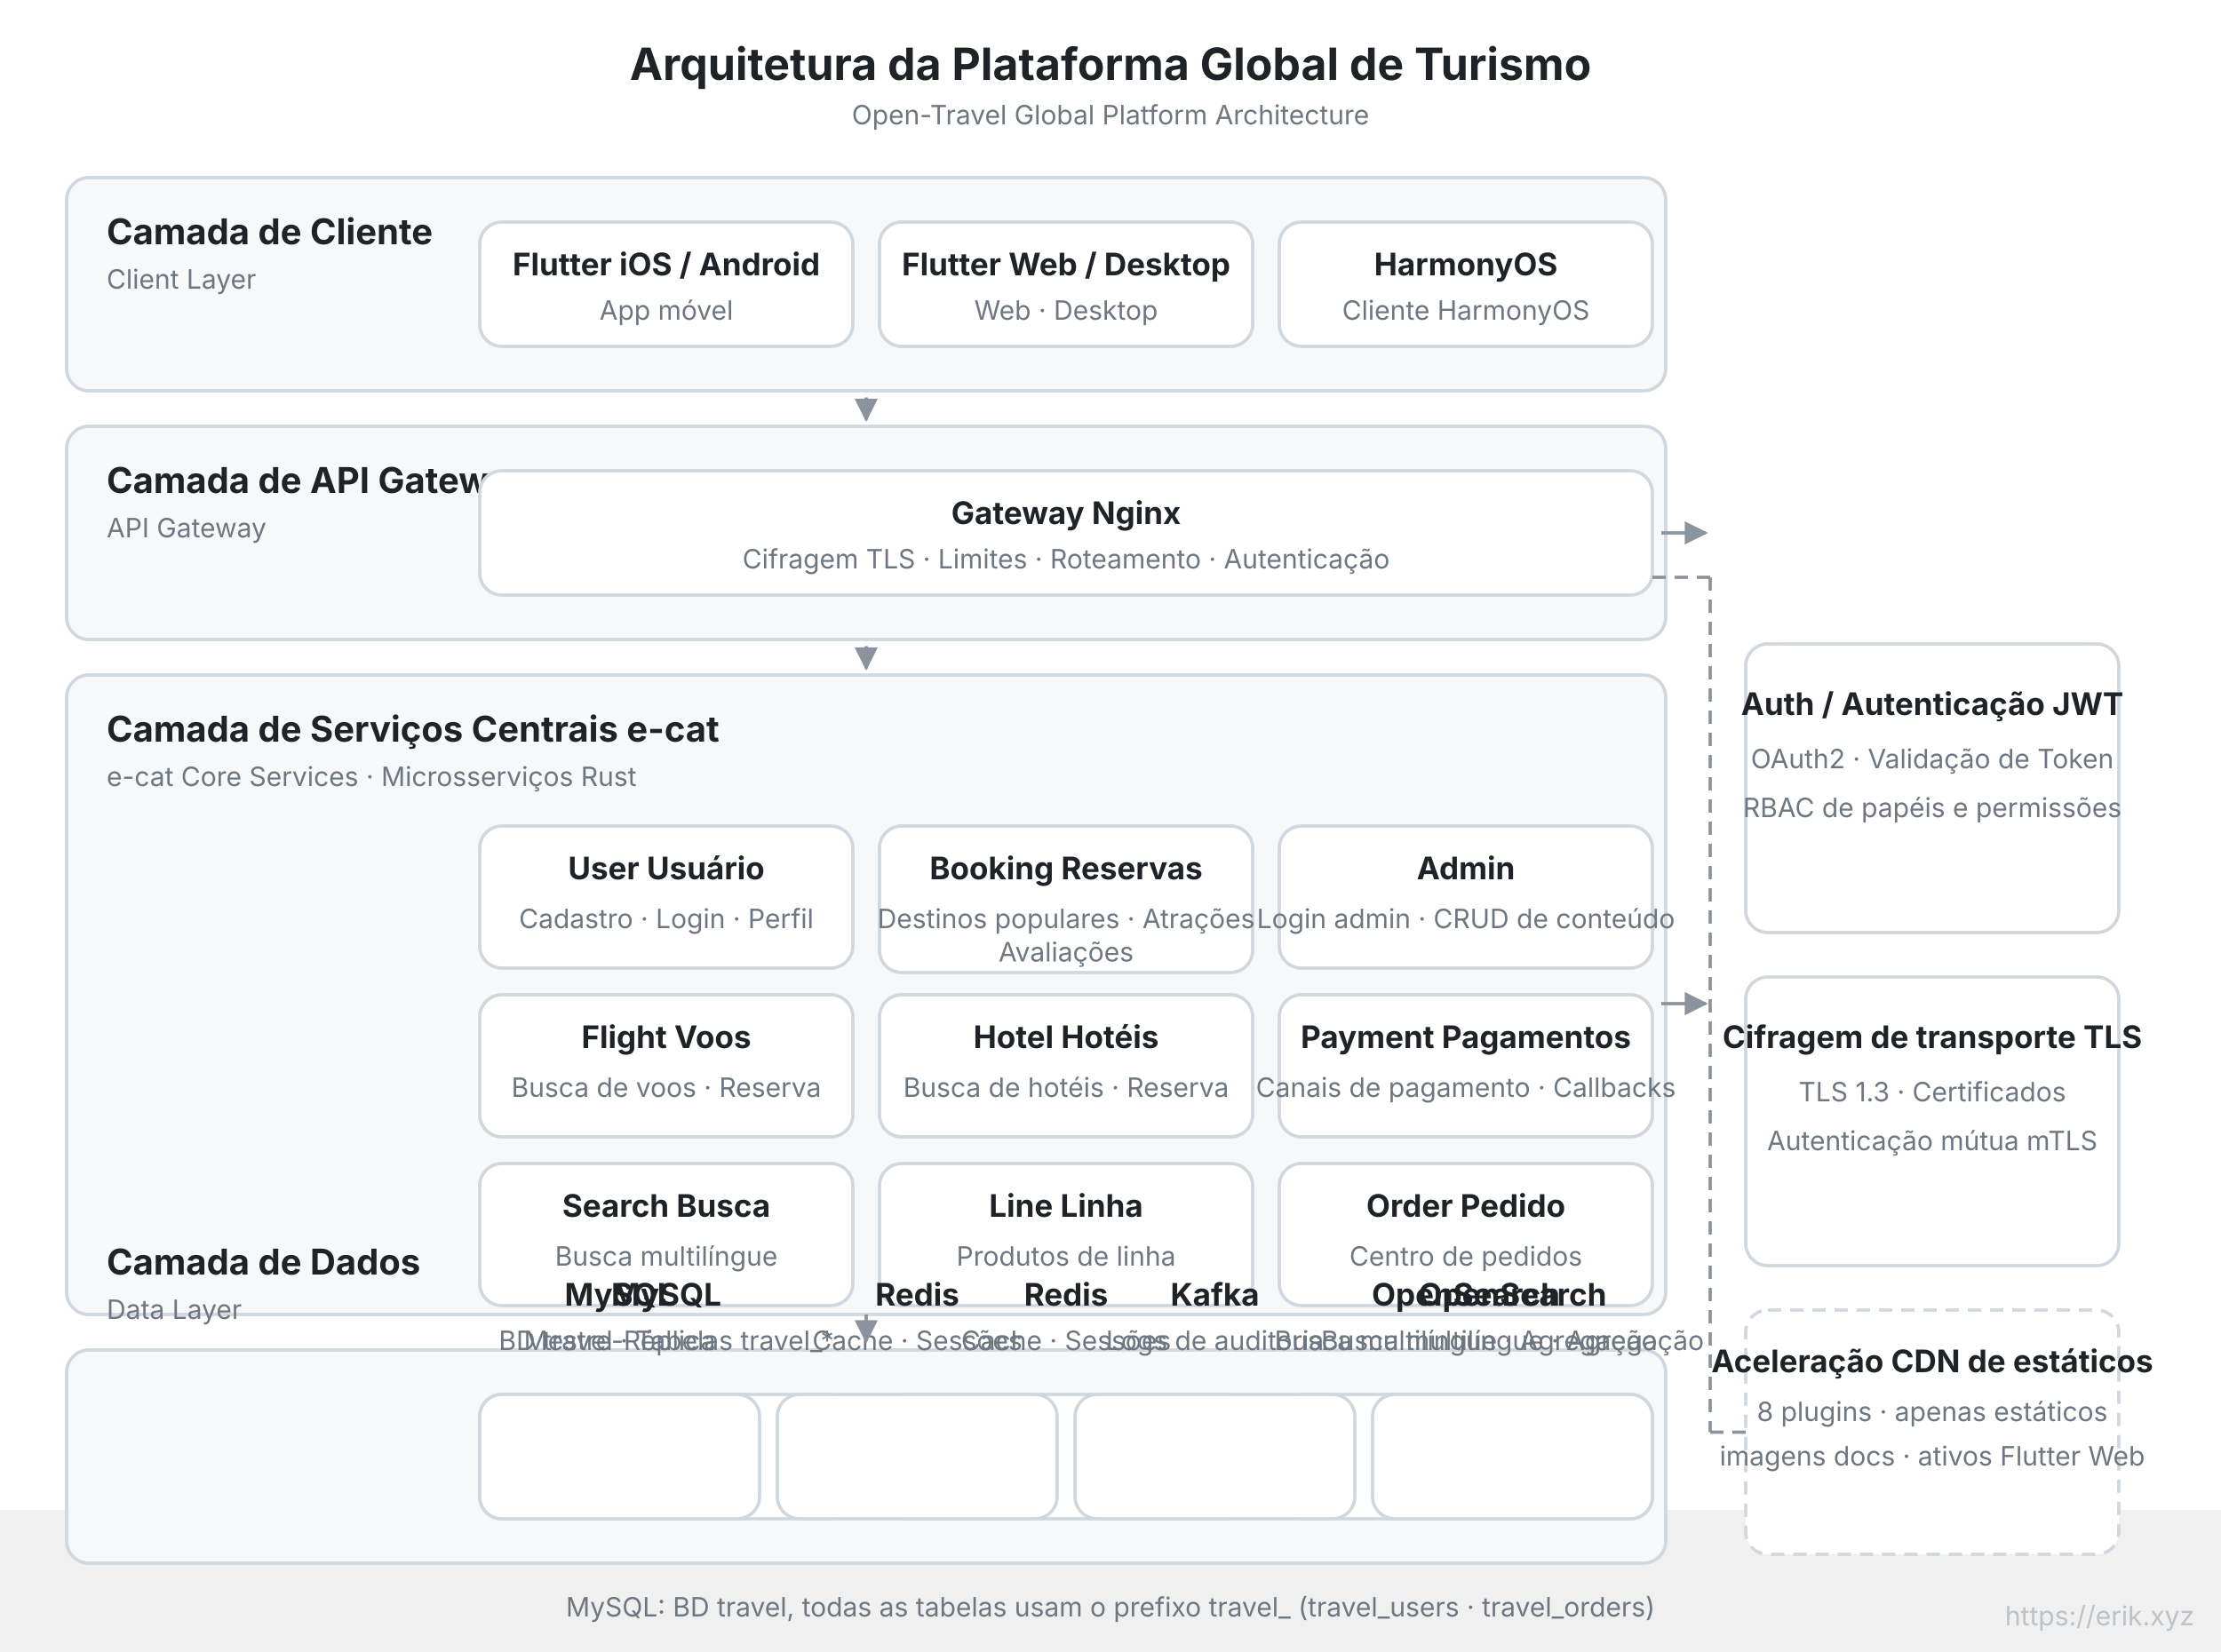
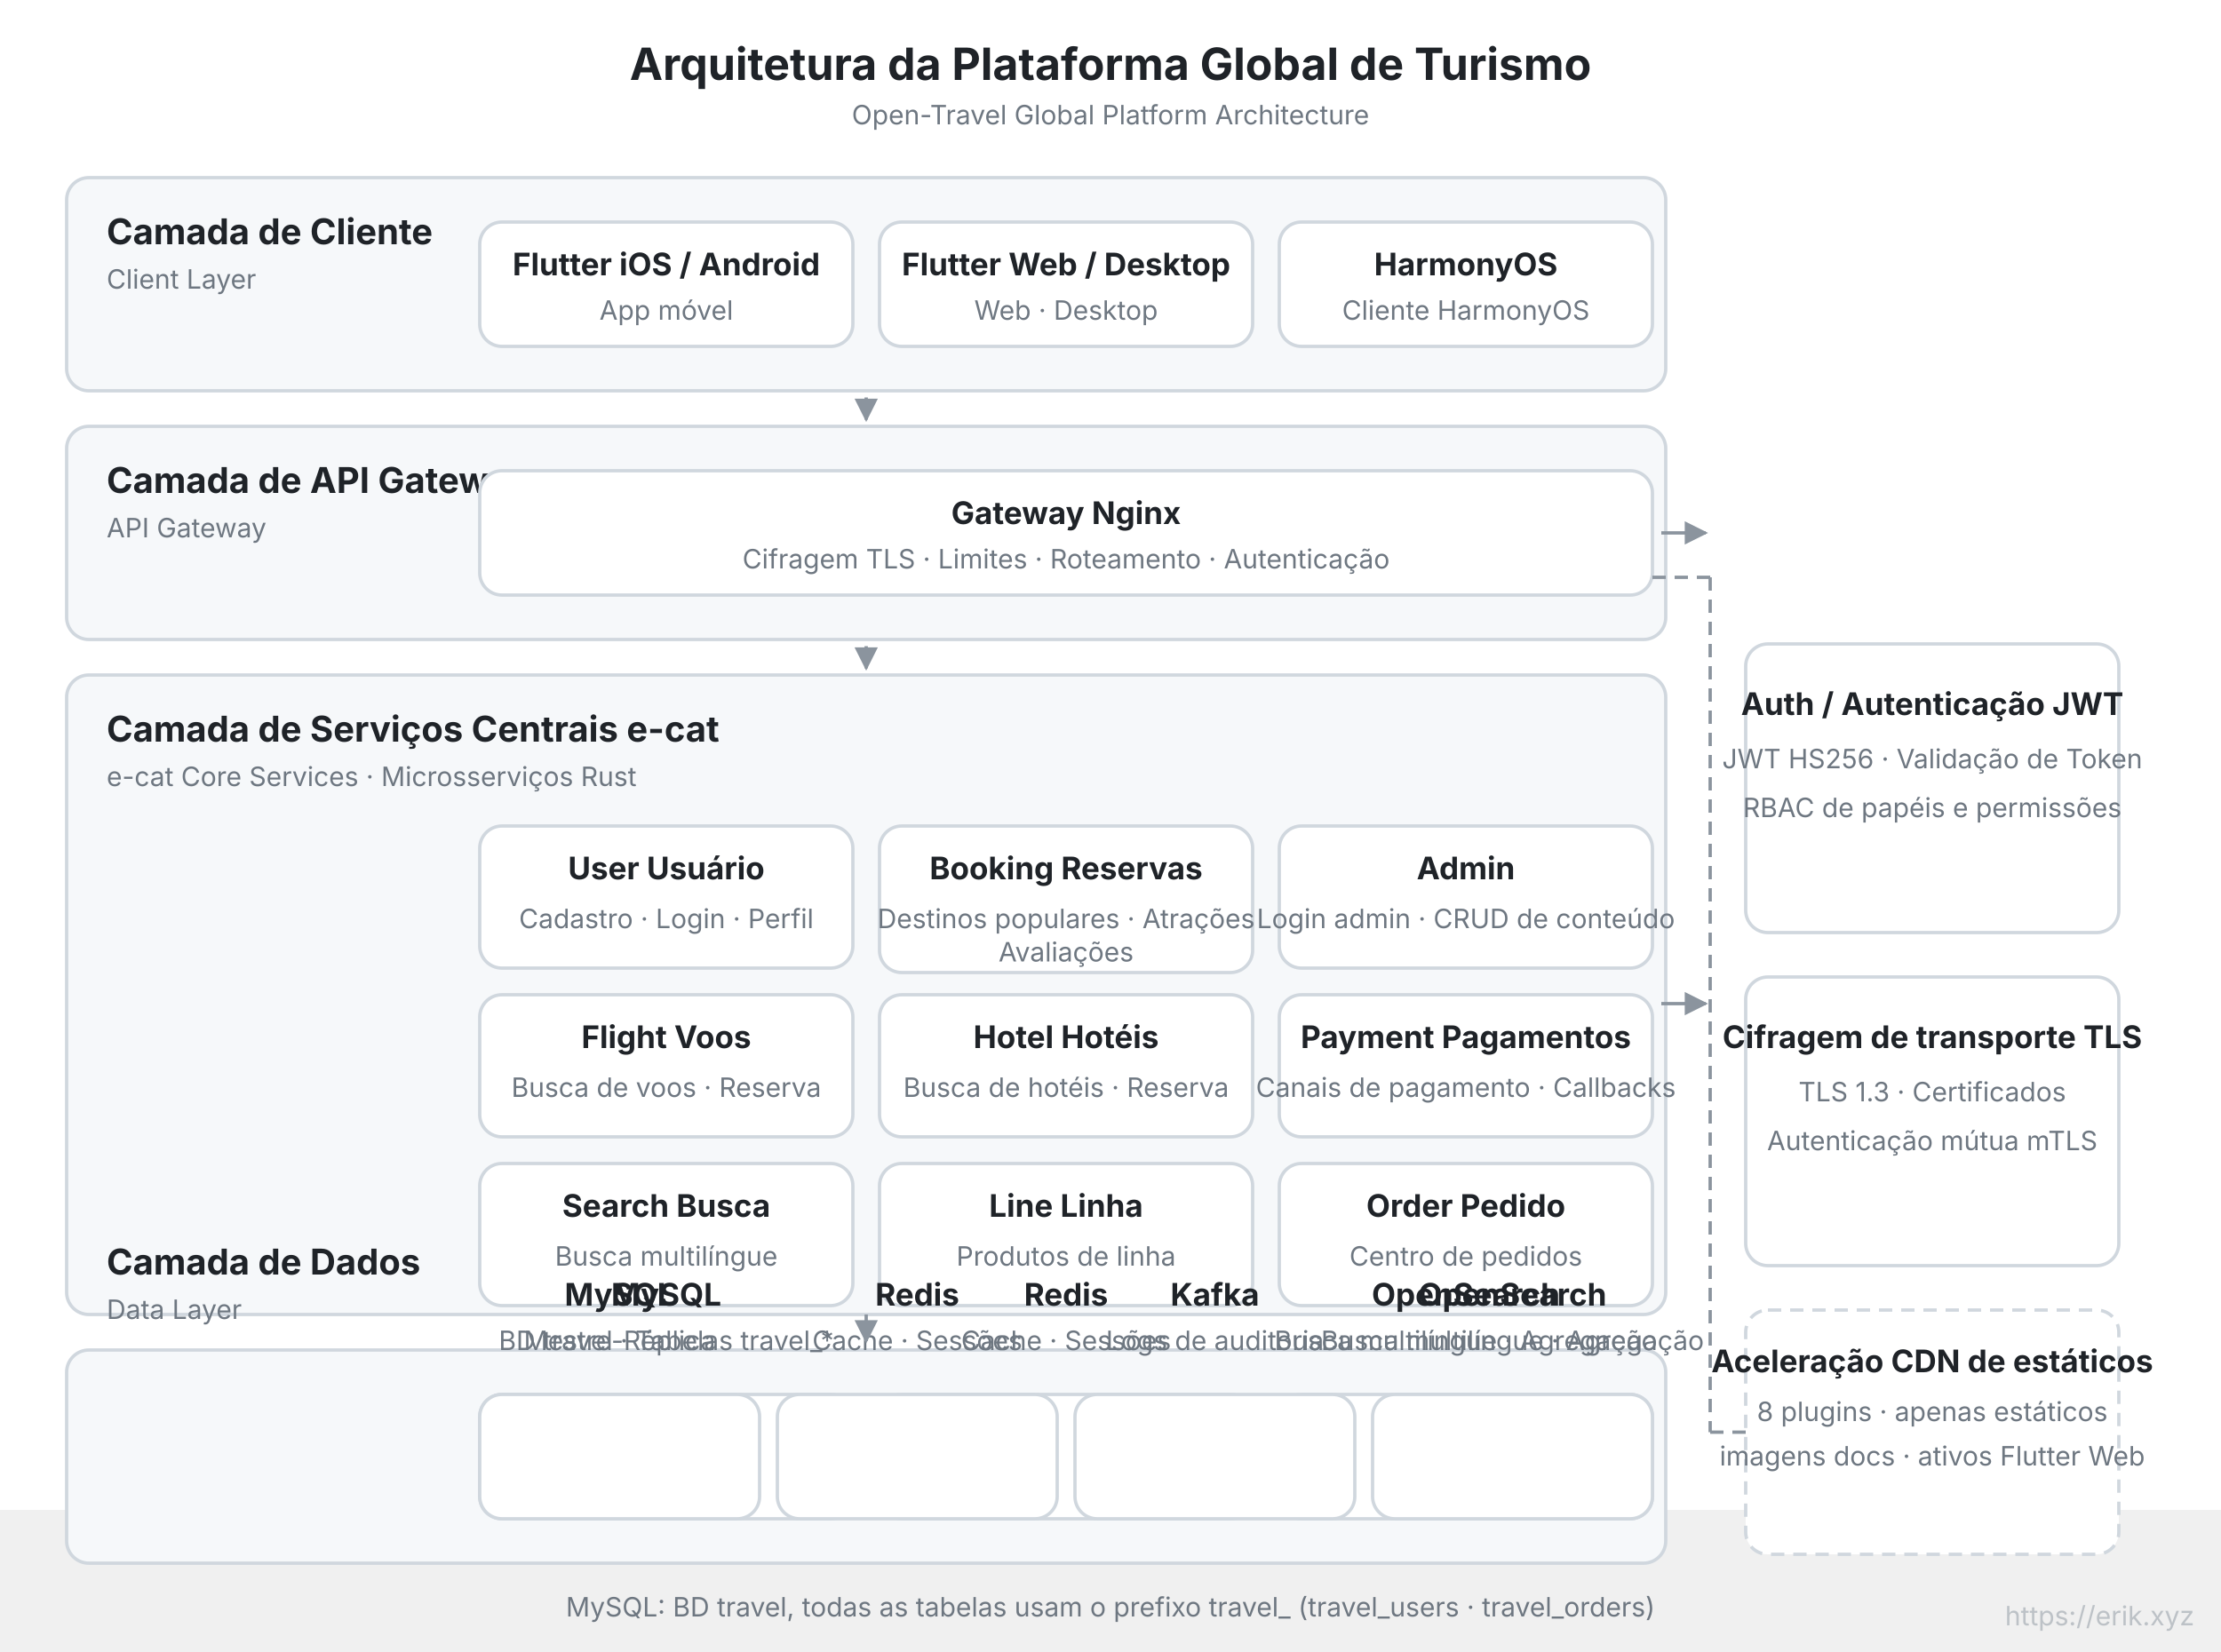
<svg xmlns="http://www.w3.org/2000/svg" width="1000" height="744" viewBox="0 0 1000 744">
  <defs>
    <marker id="arrow" viewBox="0 0 10 10" refX="9" refY="5" markerWidth="7" markerHeight="7" orient="auto-start-reverse">
      <path d="M 0 0 L 10 5 L 0 10 z" fill="#8b949e" />
    </marker>
    <style>
      text { font-family: system-ui, -apple-system, 'Segoe UI', sans-serif; }
      .t-title { font-size: 20px; font-weight: 700; fill: #1f2328; }
      .t-sub  { font-size: 12px; fill: #6e7781; }
      .t-h    { font-size: 16px; font-weight: 700; fill: #1f2328; }
      .t-h2   { font-size: 14px; font-weight: 700; fill: #1f2328; }
      .t-m    { font-size: 14px; font-weight: 700; fill: #1f2328; }
      .t-s    { font-size: 12px; fill: #6e7781; }
      .panel  { fill: #f6f8fa; stroke: #d0d7de; stroke-width: 1.5; rx: 10; }
      .box    { fill: #ffffff; stroke: #d0d7de; stroke-width: 1.5; rx: 10; }
      .arrow  { stroke: #8b949e; stroke-width: 1.5; marker-end: url(#arrow); }
    </style>
  </defs>
  <rect width="1000" height="680" fill="#ffffff" />
  <text x="500" y="36" text-anchor="middle" class="t-title">Arquitetura da Plataforma Global de Turismo</text>
  <text x="500" y="56" text-anchor="middle" class="t-sub">Open-Travel Global Platform Architecture</text>
  <rect x="30" y="80" width="720" height="96" class="panel" />
  <text x="48" y="110" class="t-h">Camada de Cliente</text>
  <text x="48" y="130" class="t-s">Client Layer</text>
  <rect x="216" y="100" width="168" height="56" class="box" />
  <text x="300" y="124" text-anchor="middle" class="t-m">Flutter iOS / Android</text>
  <text x="300" y="144" text-anchor="middle" class="t-s">App móvel</text>
  <rect x="396" y="100" width="168" height="56" class="box" />
  <text x="480" y="124" text-anchor="middle" class="t-m">Flutter Web / Desktop</text>
  <text x="480" y="144" text-anchor="middle" class="t-s">Web · Desktop</text>
  <rect x="576" y="100" width="168" height="56" class="box" />
  <text x="660" y="124" text-anchor="middle" class="t-m">HarmonyOS</text>
  <text x="660" y="144" text-anchor="middle" class="t-s">Cliente HarmonyOS</text>
  <rect x="30" y="192" width="720" height="96" class="panel" />
  <text x="48" y="222" class="t-h">Camada de API Gateway</text>
  <text x="48" y="242" class="t-s">API Gateway</text>
  <rect x="216" y="212" width="528" height="56" class="box" />
  <text x="480" y="236" text-anchor="middle" class="t-m">Gateway Nginx</text>
  <text x="480" y="256" text-anchor="middle" class="t-s">Cifragem TLS · Limites · Roteamento · Autenticação</text>
  <rect x="30" y="304" width="720" height="288" class="panel" />
  <text x="48" y="334" class="t-h">Camada de Serviços Centrais e-cat</text>
  <text x="48" y="354" class="t-s">e-cat Core Services · Microsserviços Rust</text>
  <rect x="216" y="372" width="168" height="64" class="box" />
  <text x="300" y="396" text-anchor="middle" class="t-m">User Usuário</text>
  <text x="300" y="418" text-anchor="middle" class="t-s">Cadastro · Login · Perfil</text>
  <rect x="396" y="372" width="168" height="66" class="box" />
  <text x="480" y="396" text-anchor="middle" class="t-m">Booking Reservas</text>
  <text x="480" y="418" text-anchor="middle" class="t-s">Destinos populares · Atrações</text>
  <text x="480" y="433" text-anchor="middle" class="t-s">Avaliações</text>
  <rect x="576" y="372" width="168" height="64" class="box" />
  <text x="660" y="396" text-anchor="middle" class="t-m">Admin</text>
  <text x="660" y="418" text-anchor="middle" class="t-s">Login admin · CRUD de conteúdo</text>
  <rect x="216" y="448" width="168" height="64" class="box" />
  <text x="300" y="472" text-anchor="middle" class="t-m">Flight Voos</text>
  <text x="300" y="494" text-anchor="middle" class="t-s">Busca de voos · Reserva</text>
  <rect x="396" y="448" width="168" height="64" class="box" />
  <text x="480" y="472" text-anchor="middle" class="t-m">Hotel Hotéis</text>
  <text x="480" y="494" text-anchor="middle" class="t-s">Busca de hotéis · Reserva</text>
  <rect x="576" y="448" width="168" height="64" class="box" />
  <text x="660" y="472" text-anchor="middle" class="t-m">Payment Pagamentos</text>
  <text x="660" y="494" text-anchor="middle" class="t-s">Canais de pagamento · Callbacks</text>
  <rect x="216" y="524" width="168" height="64" class="box" />
  <text x="300" y="548" text-anchor="middle" class="t-m">Search Busca</text>
  <text x="300" y="570" text-anchor="middle" class="t-s">Busca multilíngue</text>
  <rect x="396" y="524" width="168" height="64" class="box" />
  <text x="480" y="548" text-anchor="middle" class="t-m">Line Linha</text>
  <text x="480" y="570" text-anchor="middle" class="t-s">Produtos de linha</text>
  <rect x="576" y="524" width="168" height="64" class="box" />
  <text x="660" y="548" text-anchor="middle" class="t-m">Order Pedido</text>
  <text x="660" y="570" text-anchor="middle" class="t-s">Centro de pedidos</text>
  <rect x="30" y="608" width="720" height="96" class="panel" />
  <text x="48" y="574" class="t-h">Camada de Dados</text>
  <text x="48" y="594" class="t-s">Data Layer</text>
  <rect x="216" y="628" width="168" height="56" class="box" />
  <text x="300" y="588" text-anchor="middle" class="t-m">MySQL</text>
  <text x="300" y="608" text-anchor="middle" class="t-s">BD travel · Tabelas travel_*</text>
  <rect x="396" y="628" width="168" height="56" class="box" />
  <text x="480" y="588" text-anchor="middle" class="t-m">Redis</text>
  <text x="480" y="608" text-anchor="middle" class="t-s">Cache · Sessões</text>
  <rect x="576" y="628" width="168" height="56" class="box" />
  <text x="660" y="588" text-anchor="middle" class="t-m">OpenSearch</text>
  <text x="660" y="608" text-anchor="middle" class="t-s">Busca multilíngue · Agregação</text>
  <rect x="216" y="628" width="126" height="56" class="box" />
  <text x="279" y="588" text-anchor="middle" class="t-m">MySQL</text>
  <text x="279" y="608" text-anchor="middle" class="t-s">Mestre-Réplica</text>
  <rect x="350" y="628" width="126" height="56" class="box" />
  <text x="413" y="588" text-anchor="middle" class="t-m">Redis</text>
  <text x="413" y="608" text-anchor="middle" class="t-s">Cache · Sessões</text>
  <rect x="484" y="628" width="126" height="56" class="box" />
  <text x="547" y="588" text-anchor="middle" class="t-m">Kafka</text>
  <text x="547" y="608" text-anchor="middle" class="t-s">Logs de auditoria</text>
  <rect x="618" y="628" width="126" height="56" class="box" />
  <text x="681" y="588" text-anchor="middle" class="t-m">OpenSearch</text>
  <text x="681" y="608" text-anchor="middle" class="t-s">Busca multilíngue · Agregação</text>
  <rect x="786" y="290" width="168" height="130" class="box" />
  <text x="870" y="322" text-anchor="middle" class="t-m">Auth / Autenticação JWT</text>
-   <text x="870" y="346" text-anchor="middle" class="t-s">OAuth2 · Validação de Token</text>
+   <text x="870" y="346" text-anchor="middle" class="t-s">JWT HS256 · Validação de Token</text>
  <text x="870" y="368" text-anchor="middle" class="t-s">RBAC de papéis e permissões</text>
  <rect x="786" y="440" width="168" height="130" class="box" />
  <text x="870" y="472" text-anchor="middle" class="t-m">Cifragem de transporte TLS</text>
  <text x="870" y="496" text-anchor="middle" class="t-s">TLS 1.3 · Certificados</text>
  <text x="870" y="518" text-anchor="middle" class="t-s">Autenticação mútua mTLS</text>
  <line x1="390" y1="179" x2="390" y2="189" class="arrow" />
  <line x1="390" y1="291" x2="390" y2="301" class="arrow" />
  <line x1="390" y1="592" x2="390" y2="604" class="arrow" />
  <line x1="748" y1="240" x2="768" y2="240" class="arrow" />
  <line x1="748" y1="452" x2="768" y2="452" class="arrow" />
  <text x="500" y="728" text-anchor="middle" class="t-s">MySQL: BD travel, todas as tabelas usam o prefixo travel_ (travel_users · travel_orders)</text>
  <text x="988" y="732" text-anchor="end" font-size="12" fill="#8b949e" fill-opacity="0.5" font-family="system-ui, -apple-system, 'Segoe UI', sans-serif">https://erik.xyz</text>
  <line x1="744" y1="260" x2="770" y2="260" stroke="#8b949e" stroke-width="1.5" stroke-dasharray="6 4" />
  <line x1="770" y1="260" x2="770" y2="645" stroke="#8b949e" stroke-width="1.5" stroke-dasharray="6 4" />
  <line x1="770" y1="645" x2="786" y2="645" stroke="#8b949e" stroke-width="1.5" stroke-dasharray="6 4" />
  <rect x="786" y="590" width="168" height="110" class="box" stroke-dasharray="6 4" />
  <text x="870" y="618" text-anchor="middle" class="t-m">Aceleração CDN de estáticos</text>
  <text x="870" y="640" text-anchor="middle" class="t-s">8 plugins · apenas estáticos</text>
  <text x="870" y="660" text-anchor="middle" class="t-s">imagens docs · ativos Flutter Web</text>
</svg>
